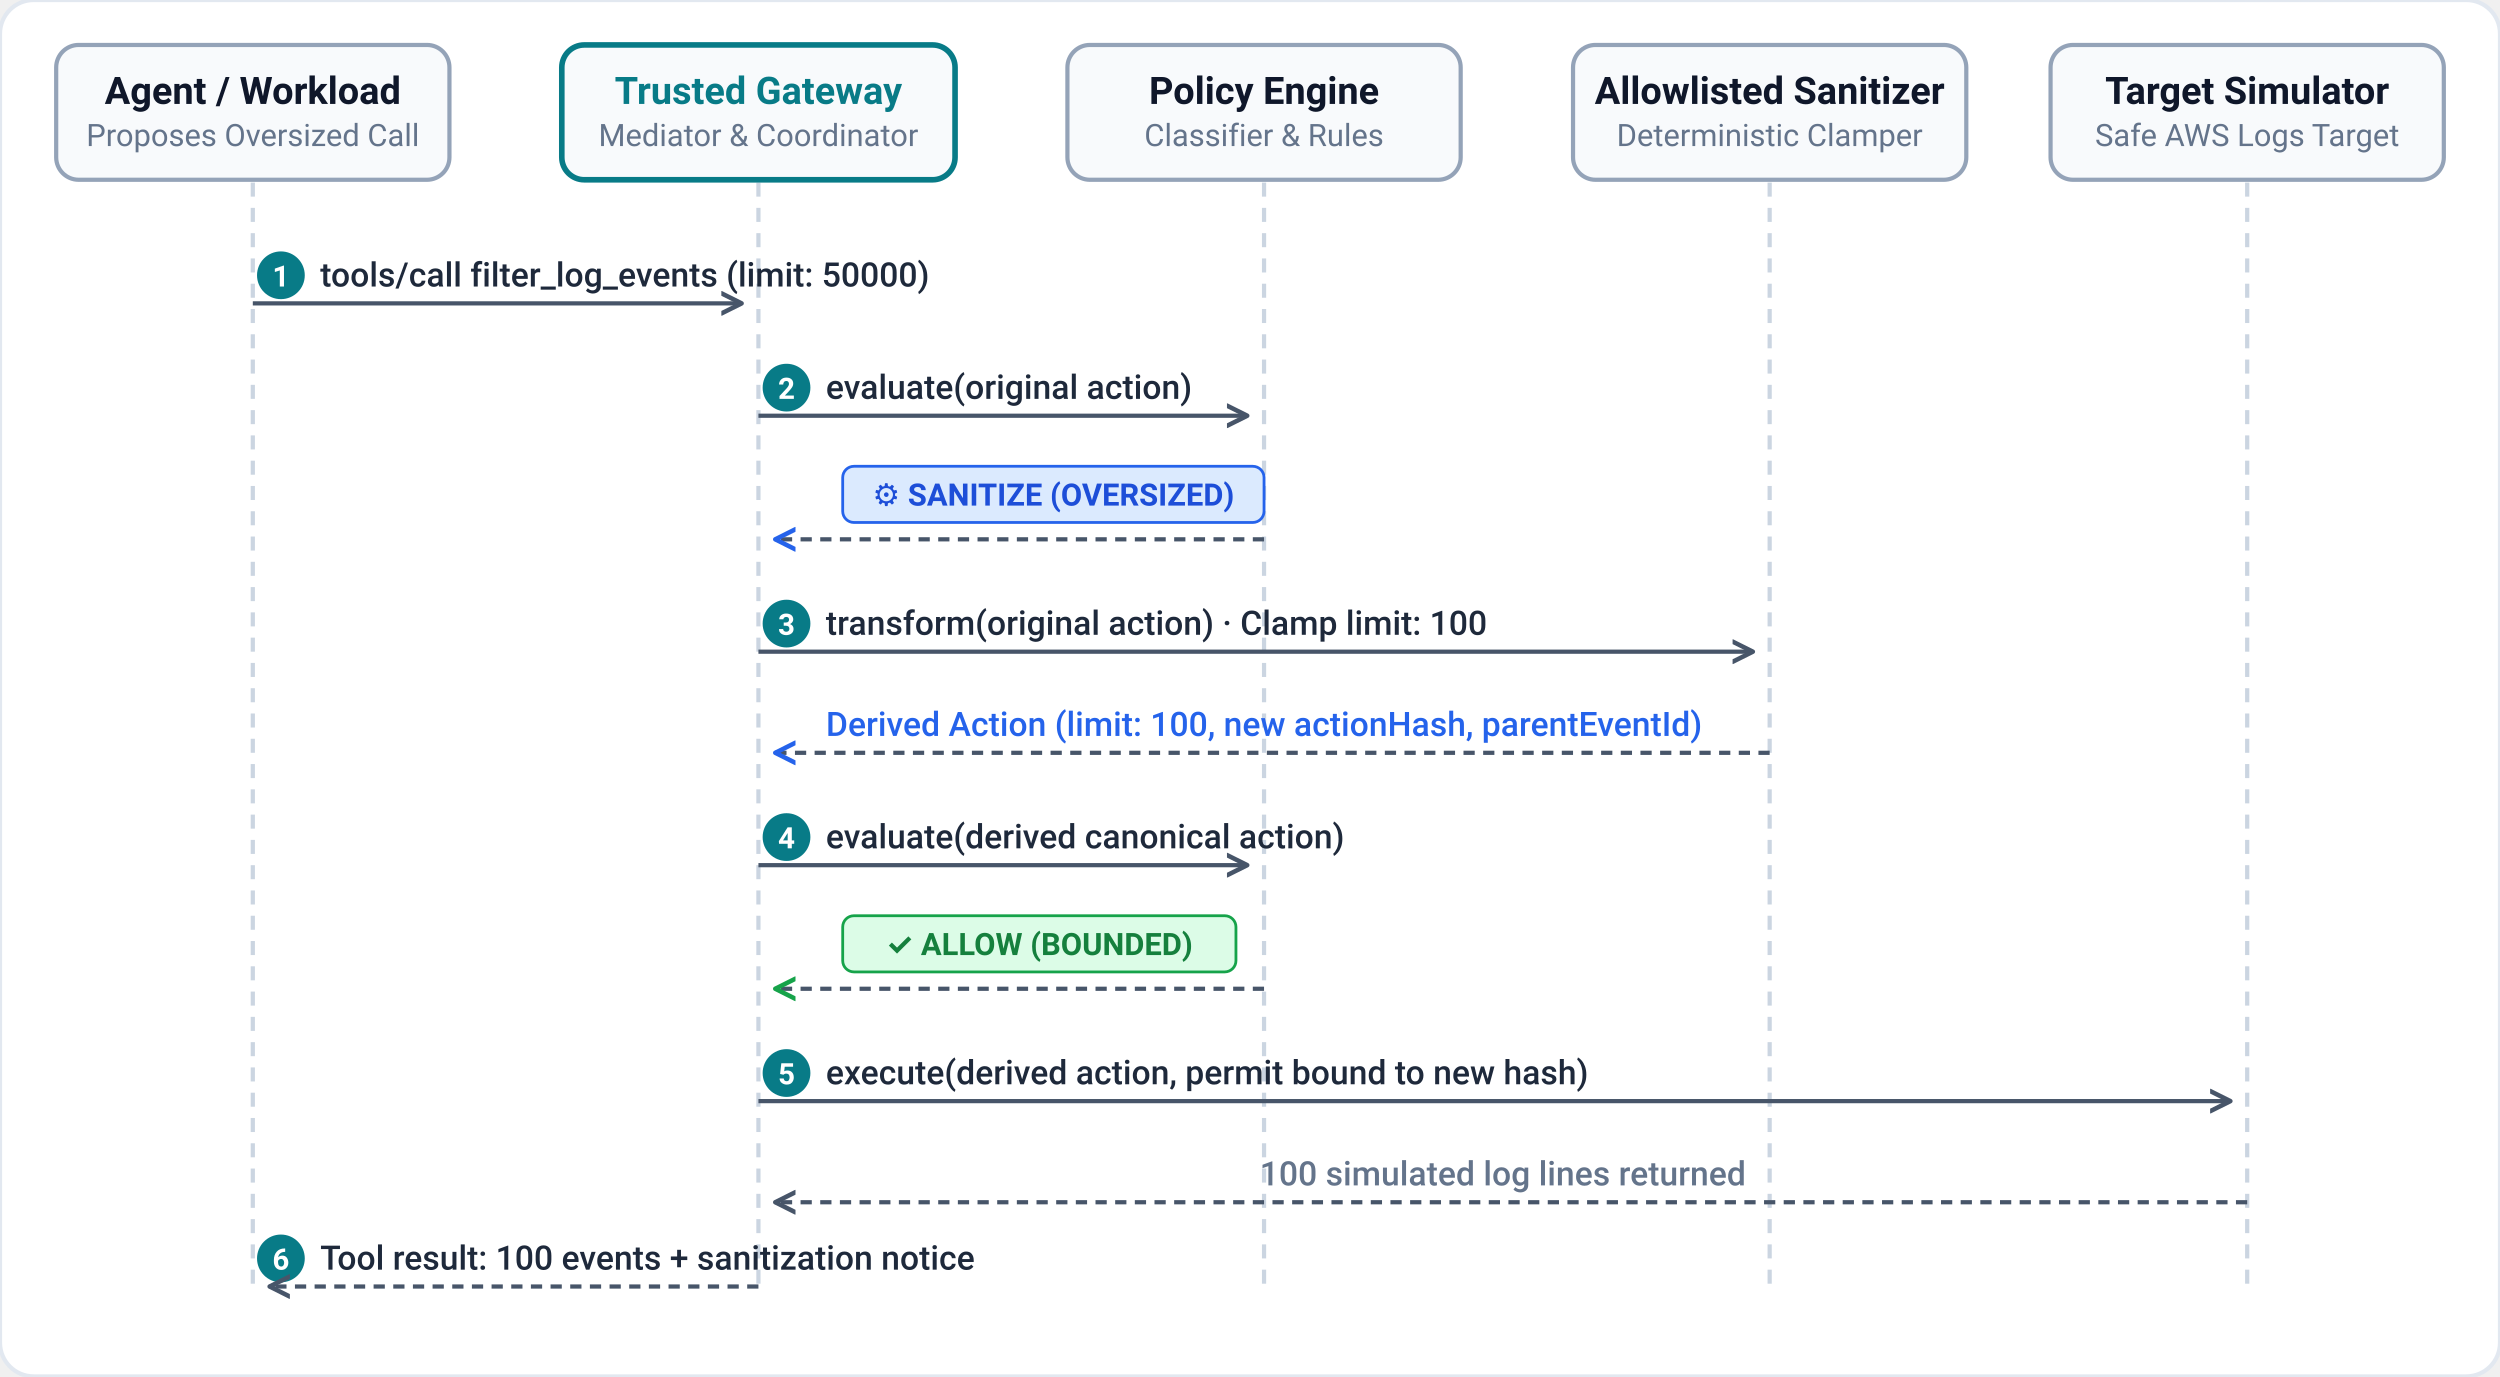
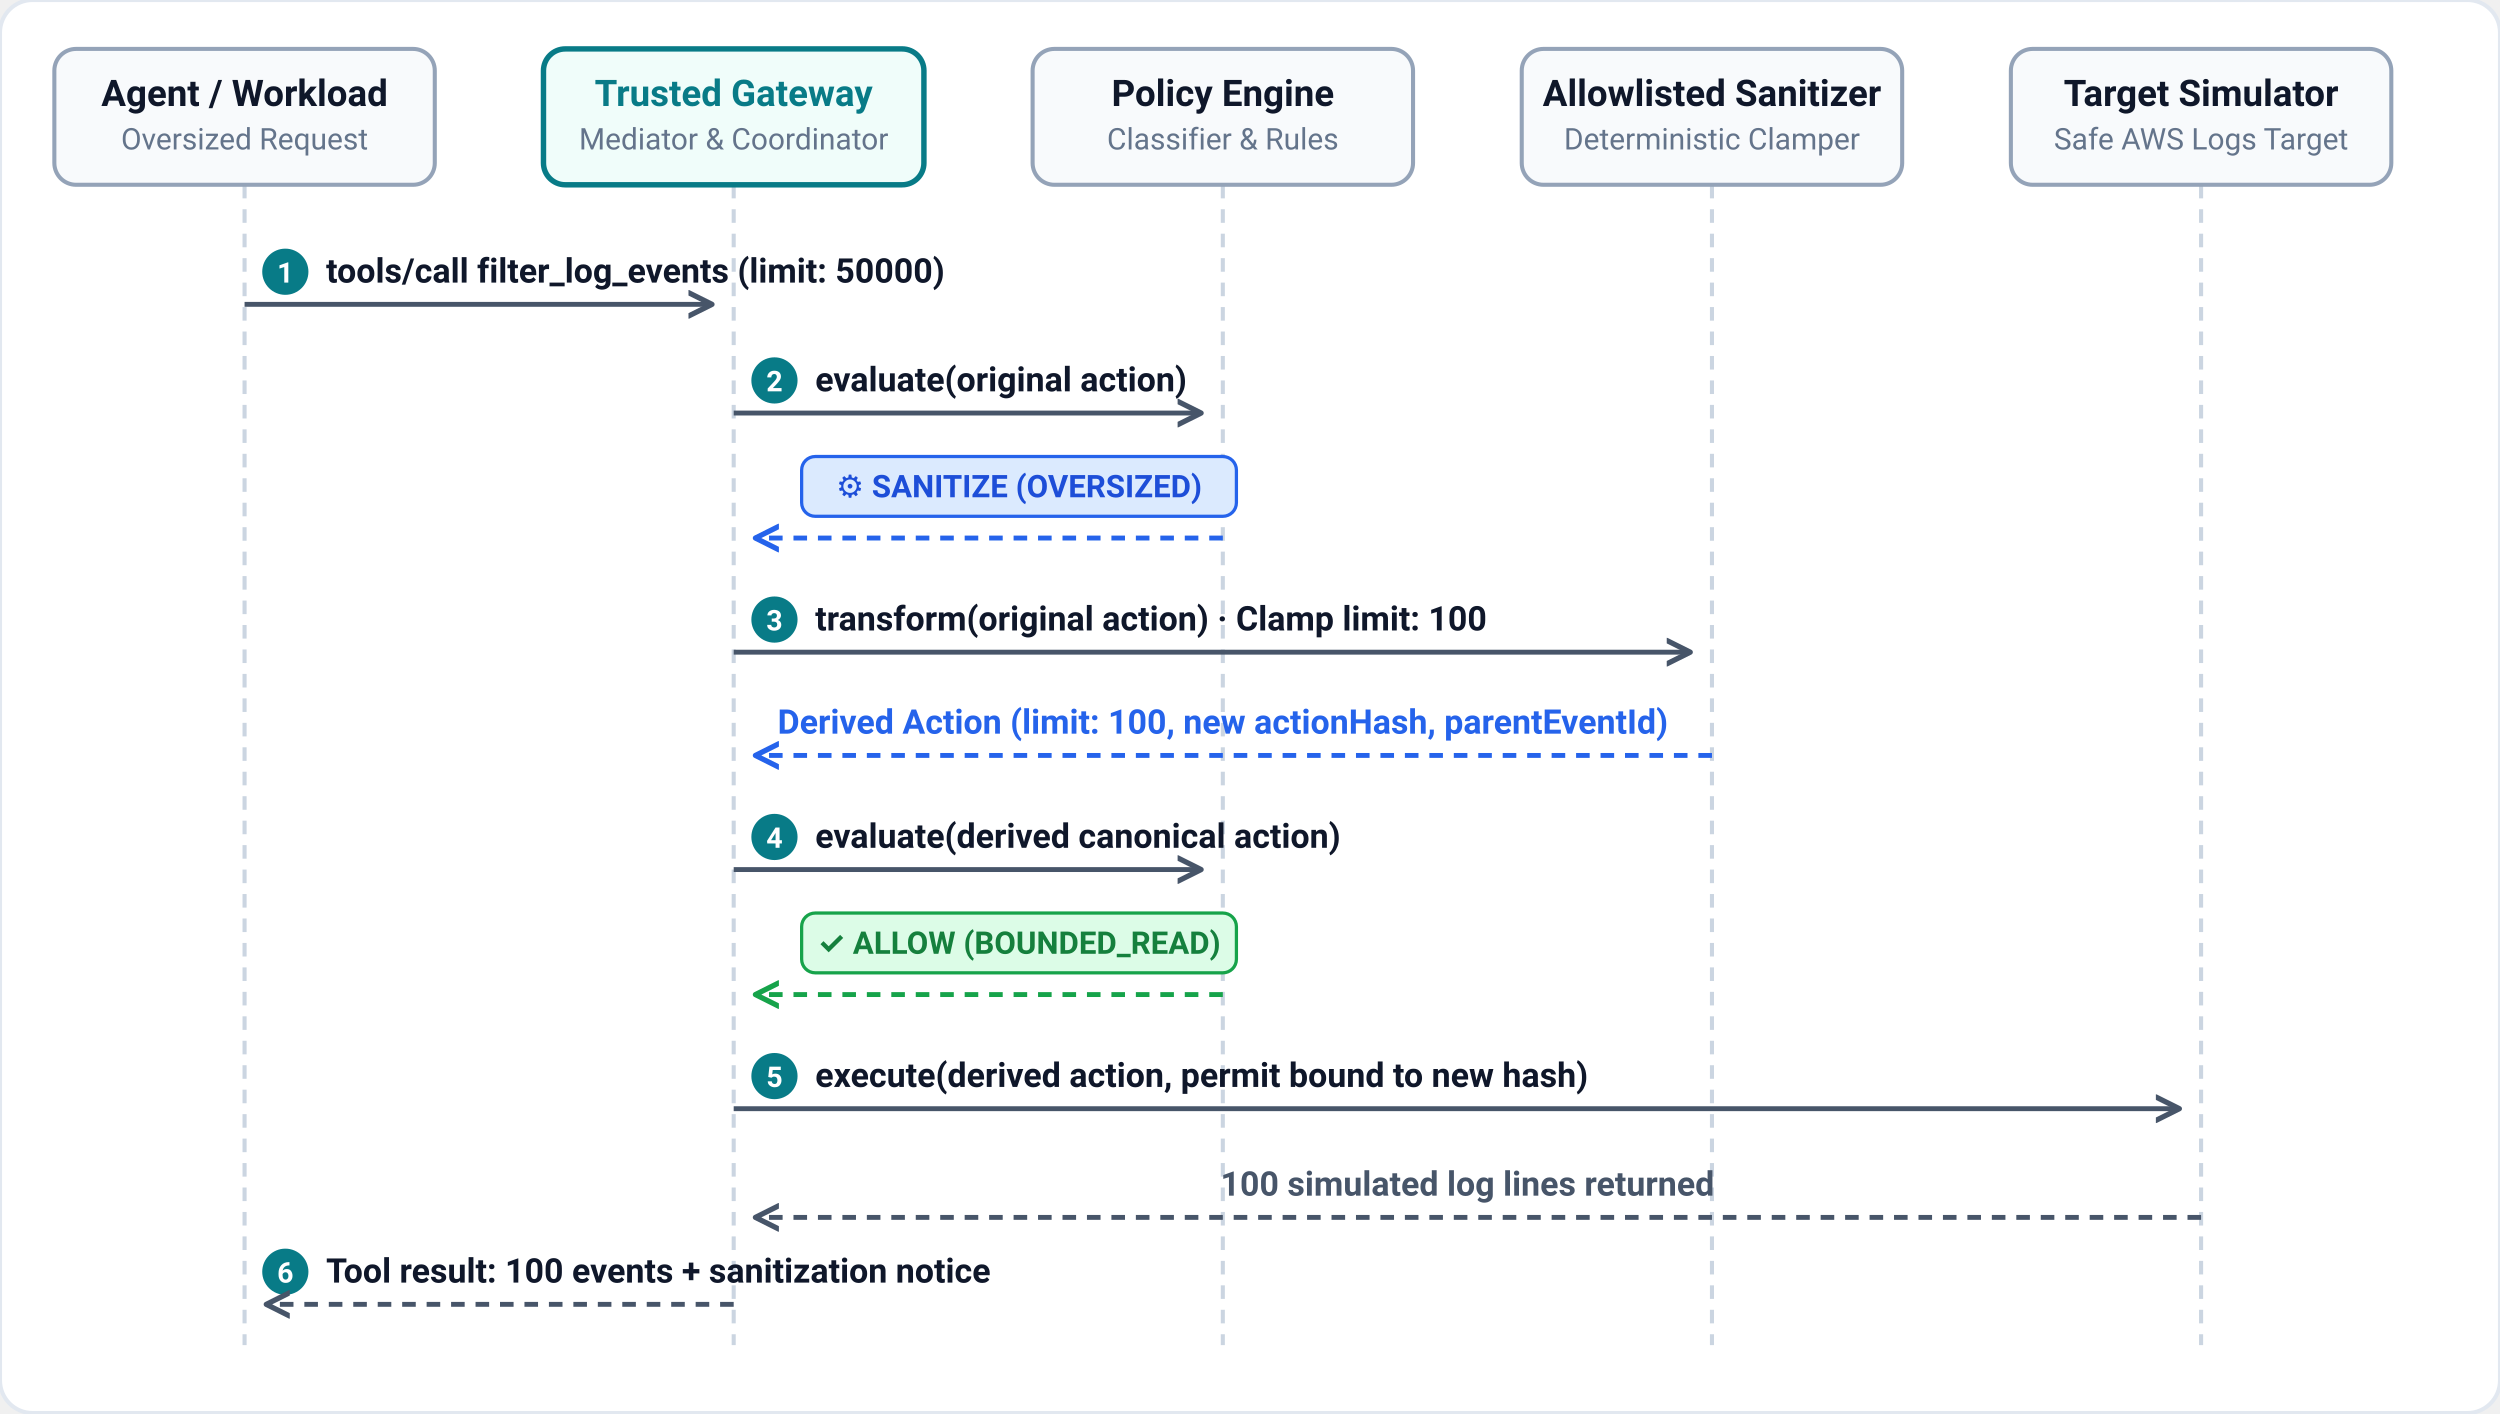
- <svg xmlns="http://www.w3.org/2000/svg" width="890" height="490" viewBox="0 0 890 490" role="img" aria-labelledby="f4-title f4-desc">
+ <svg xmlns="http://www.w3.org/2000/svg" width="920" height="520" viewBox="0 0 920 520" role="img" aria-labelledby="f4-title f4-desc">
  <defs>
    <marker id="arrow" viewBox="0 0 10 10" refX="8" refY="5" markerWidth="6" markerHeight="6" orient="auto">
      <path d="M0 1 L8 5 L0 9" fill="none" stroke="#475569" stroke-width="1.8" stroke-linecap="round" stroke-linejoin="round" />
    </marker>
    <marker id="arrow-blue" viewBox="0 0 10 10" refX="8" refY="5" markerWidth="6" markerHeight="6" orient="auto">
      <path d="M0 1 L8 5 L0 9" fill="none" stroke="#2563eb" stroke-width="1.8" stroke-linecap="round" stroke-linejoin="round" />
    </marker>
    <marker id="arrow-green" viewBox="0 0 10 10" refX="8" refY="5" markerWidth="6" markerHeight="6" orient="auto">
      <path d="M0 1 L8 5 L0 9" fill="none" stroke="#16a34a" stroke-width="1.8" stroke-linecap="round" stroke-linejoin="round" />
    </marker>
    <style>
      text { font-family: -apple-system, BlinkMacSystemFont, "Segoe UI", Roboto, Helvetica, Arial, sans-serif; }
      .p-box { fill: #f8fafc; stroke: #94a3b8; stroke-width: 1.5; rx: 8px; }
-       .p-head { fill: #0f172a; font-size: 13.5px; font-weight: 700; text-anchor: middle; }
+       .p-head { fill: #0f172a; font-size: 13.5px; font-weight: 750; text-anchor: middle; }
      .p-sub { fill: #64748b; font-size: 11px; text-anchor: middle; }
      .line { stroke: #cbd5e1; stroke-width: 1.5; stroke-dasharray: 5 4; }
-       .msg-line { stroke: #475569; stroke-width: 1.5; fill: none; }
-       .msg-dash { stroke: #475569; stroke-width: 1.5; stroke-dasharray: 4 3; fill: none; }
-       .msg-text { fill: #1e293b; font-size: 12px; font-weight: 550; }
+       .msg-line { stroke: #475569; stroke-width: 1.8; fill: none; }
+       .msg-dash { stroke: #475569; stroke-width: 1.8; stroke-dasharray: 5 4; fill: none; }
+       .msg-dash-blue { stroke: #2563eb; stroke-width: 1.8; stroke-dasharray: 5 4; fill: none; }
+       .msg-dash-green { stroke: #16a34a; stroke-width: 1.8; stroke-dasharray: 5 4; fill: none; }
+       .msg-text { fill: #0f172a; font-size: 12.5px; font-weight: 600; }
      .step-bg { fill: #087b87; }
-       .step-num { fill: #ffffff; font-size: 10.5px; font-weight: 700; text-anchor: middle; }
-       .badge-blue { fill: #dbeafe; stroke: #2563eb; stroke-width: 1; rx: 4px; }
-       .badge-green { fill: #dcfce7; stroke: #16a34a; stroke-width: 1; rx: 4px; }
+       .step-num { fill: #ffffff; font-size: 10.5px; font-weight: 750; text-anchor: middle; }
+       .badge-blue { fill: #dbeafe; stroke: #2563eb; stroke-width: 1.2; rx: 5px; }
+       .badge-green { fill: #dcfce7; stroke: #16a34a; stroke-width: 1.2; rx: 5px; }
    </style>
  </defs>
-   <rect width="890" height="490" rx="12" fill="#ffffff" stroke="#e2e8f0" stroke-width="1.5" />
-   <line x1="90" y1="65" x2="90" y2="460" class="line" />
-   <line x1="270" y1="65" x2="270" y2="460" class="line" />
-   <line x1="450" y1="65" x2="450" y2="460" class="line" />
-   <line x1="630" y1="65" x2="630" y2="460" class="line" />
-   <line x1="800" y1="65" x2="800" y2="460" class="line" />
-   <rect x="20" y="16" width="140" height="48" class="p-box" />
-   <text x="90" y="37" class="p-head">Agent / Workload</text>
-   <text x="90" y="52" class="p-sub">Proposes Oversized Call</text>
-   <rect x="200" y="16" width="140" height="48" class="p-box" style="stroke: #087b87; stroke-width: 2;" />
-   <text x="270" y="37" class="p-head" style="fill: #087b87;">Trusted Gateway</text>
-   <text x="270" y="52" class="p-sub">Mediator &amp; Coordinator</text>
-   <rect x="380" y="16" width="140" height="48" class="p-box" />
-   <text x="450" y="37" class="p-head">Policy Engine</text>
-   <text x="450" y="52" class="p-sub">Classifier &amp; Rules</text>
-   <rect x="560" y="16" width="140" height="48" class="p-box" />
-   <text x="630" y="37" class="p-head">Allowlisted Sanitizer</text>
-   <text x="630" y="52" class="p-sub">Deterministic Clamper</text>
-   <rect x="730" y="16" width="140" height="48" class="p-box" />
-   <text x="800" y="37" class="p-head">Target Simulator</text>
-   <text x="800" y="52" class="p-sub">Safe AWS Logs Target</text>
-   <circle cx="100" cy="98" r="8.5" class="step-bg" />
-   <text x="100" y="102" class="step-num">1</text>
-   <text x="114" y="102" class="msg-text">tools/call filter_log_events (limit: 50000)</text>
-   <line x1="90" y1="108" x2="264" y2="108" class="msg-line" marker-end="url(#arrow)" />
-   <circle cx="280" cy="138" r="8.5" class="step-bg" />
-   <text x="280" y="142" class="step-num">2</text>
-   <text x="294" y="142" class="msg-text">evaluate(original action)</text>
-   <line x1="270" y1="148" x2="444" y2="148" class="msg-line" marker-end="url(#arrow)" />
-   <rect x="300" y="166" width="150" height="20" class="badge-blue" />
-   <text x="375" y="180" text-anchor="middle" style="fill: #1d4ed8; font-size: 11px; font-weight: 700;">⚙ SANITIZE (OVERSIZED)</text>
-   <line x1="450" y1="192" x2="276" y2="192" class="msg-dash" marker-end="url(#arrow-blue)" />
-   <circle cx="280" cy="222" r="8.5" class="step-bg" />
-   <text x="280" y="226" class="step-num">3</text>
-   <text x="294" y="226" class="msg-text">transform(original action) · Clamp limit: 100</text>
-   <line x1="270" y1="232" x2="624" y2="232" class="msg-line" marker-end="url(#arrow)" />
-   <text x="450" y="262" text-anchor="middle" class="msg-text" style="fill: #2563eb;">Derived Action (limit: 100, new actionHash, parentEventId)</text>
-   <line x1="630" y1="268" x2="276" y2="268" class="msg-dash" marker-end="url(#arrow-blue)" />
-   <circle cx="280" cy="298" r="8.5" class="step-bg" />
-   <text x="280" y="302" class="step-num">4</text>
-   <text x="294" y="302" class="msg-text">evaluate(derived canonical action)</text>
-   <line x1="270" y1="308" x2="444" y2="308" class="msg-line" marker-end="url(#arrow)" />
-   <rect x="300" y="326" width="140" height="20" class="badge-green" />
-   <text x="370" y="340" text-anchor="middle" style="fill: #15803d; font-size: 11px; font-weight: 700;">✓ ALLOW (BOUNDED)</text>
-   <line x1="450" y1="352" x2="276" y2="352" class="msg-dash" marker-end="url(#arrow-green)" />
-   <circle cx="280" cy="382" r="8.5" class="step-bg" />
-   <text x="280" y="386" class="step-num">5</text>
-   <text x="294" y="386" class="msg-text">execute(derived action, permit bound to new hash)</text>
-   <line x1="270" y1="392" x2="794" y2="392" class="msg-line" marker-end="url(#arrow)" />
-   <text x="535" y="422" text-anchor="middle" class="msg-text" style="fill: #64748b;">100 simulated log lines returned</text>
-   <line x1="800" y1="428" x2="276" y2="428" class="msg-dash" marker-end="url(#arrow)" />
-   <circle cx="100" cy="448" r="8.5" class="step-bg" />
-   <text x="100" y="452" class="step-num">6</text>
-   <text x="114" y="452" class="msg-text">Tool result: 100 events + sanitization notice</text>
-   <line x1="270" y1="458" x2="96" y2="458" class="msg-dash" marker-end="url(#arrow)" />
+   <rect width="920" height="520" rx="12" fill="#ffffff" stroke="#e2e8f0" stroke-width="1.5" />
+   <line x1="90" y1="68" x2="90" y2="495" class="line" />
+   <line x1="270" y1="68" x2="270" y2="495" class="line" />
+   <line x1="450" y1="68" x2="450" y2="495" class="line" />
+   <line x1="630" y1="68" x2="630" y2="495" class="line" />
+   <line x1="810" y1="68" x2="810" y2="495" class="line" />
+   <rect x="20" y="18" width="140" height="50" class="p-box" />
+   <text x="90" y="39" class="p-head">Agent / Workload</text>
+   <text x="90" y="55" class="p-sub">Oversized Request</text>
+   <rect x="200" y="18" width="140" height="50" class="p-box" style="stroke: #087b87; stroke-width: 2; fill: #f0fdfa;" />
+   <text x="270" y="39" class="p-head" style="fill: #087b87;">Trusted Gateway</text>
+   <text x="270" y="55" class="p-sub">Mediator &amp; Coordinator</text>
+   <rect x="380" y="18" width="140" height="50" class="p-box" />
+   <text x="450" y="39" class="p-head">Policy Engine</text>
+   <text x="450" y="55" class="p-sub">Classifier &amp; Rules</text>
+   <rect x="560" y="18" width="140" height="50" class="p-box" />
+   <text x="630" y="39" class="p-head">Allowlisted Sanitizer</text>
+   <text x="630" y="55" class="p-sub">Deterministic Clamper</text>
+   <rect x="740" y="18" width="140" height="50" class="p-box" />
+   <text x="810" y="39" class="p-head">Target Simulator</text>
+   <text x="810" y="55" class="p-sub">Safe AWS Logs Target</text>
+   <circle cx="105" cy="100" r="8.5" class="step-bg" />
+   <text x="105" y="104" class="step-num">1</text>
+   <text x="120" y="104" class="msg-text">tools/call filter_log_events (limit: 50000)</text>
+   <line x1="90" y1="112" x2="262" y2="112" class="msg-line" marker-end="url(#arrow)" />
+   <circle cx="285" cy="140" r="8.5" class="step-bg" />
+   <text x="285" y="144" class="step-num">2</text>
+   <text x="300" y="144" class="msg-text">evaluate(original action)</text>
+   <line x1="270" y1="152" x2="442" y2="152" class="msg-line" marker-end="url(#arrow)" />
+   <rect x="295" y="168" width="160" height="22" class="badge-blue" />
+   <text x="375" y="183" text-anchor="middle" style="fill: #1d4ed8; font-size: 11.5px; font-weight: 750;">⚙ SANITIZE (OVERSIZED)</text>
+   <line x1="450" y1="198" x2="278" y2="198" class="msg-dash-blue" marker-end="url(#arrow-blue)" />
+   <circle cx="285" cy="228" r="8.5" class="step-bg" />
+   <text x="285" y="232" class="step-num">3</text>
+   <text x="300" y="232" class="msg-text">transform(original action) · Clamp limit: 100</text>
+   <line x1="270" y1="240" x2="622" y2="240" class="msg-line" marker-end="url(#arrow)" />
+   <text x="450" y="270" text-anchor="middle" class="msg-text" style="fill: #2563eb;">Derived Action (limit: 100, new actionHash, parentEventId)</text>
+   <line x1="630" y1="278" x2="278" y2="278" class="msg-dash-blue" marker-end="url(#arrow-blue)" />
+   <circle cx="285" cy="308" r="8.5" class="step-bg" />
+   <text x="285" y="312" class="step-num">4</text>
+   <text x="300" y="312" class="msg-text">evaluate(derived canonical action)</text>
+   <line x1="270" y1="320" x2="442" y2="320" class="msg-line" marker-end="url(#arrow)" />
+   <rect x="295" y="336" width="160" height="22" class="badge-green" />
+   <text x="375" y="351" text-anchor="middle" style="fill: #15803d; font-size: 11.5px; font-weight: 750;">✓ ALLOW (BOUNDED_READ)</text>
+   <line x1="450" y1="366" x2="278" y2="366" class="msg-dash-green" marker-end="url(#arrow-green)" />
+   <circle cx="285" cy="396" r="8.5" class="step-bg" />
+   <text x="285" y="400" class="step-num">5</text>
+   <text x="300" y="400" class="msg-text">execute(derived action, permit bound to new hash)</text>
+   <line x1="270" y1="408" x2="802" y2="408" class="msg-line" marker-end="url(#arrow)" />
+   <text x="540" y="440" text-anchor="middle" class="msg-text" style="fill: #475569;">100 simulated log lines returned</text>
+   <line x1="810" y1="448" x2="278" y2="448" class="msg-dash" marker-end="url(#arrow)" />
+   <circle cx="105" cy="468" r="8.5" class="step-bg" />
+   <text x="105" y="472" class="step-num">6</text>
+   <text x="120" y="472" class="msg-text">Tool result: 100 events + sanitization notice</text>
+   <line x1="270" y1="480" x2="98" y2="480" class="msg-dash" marker-end="url(#arrow)" />
</svg>
